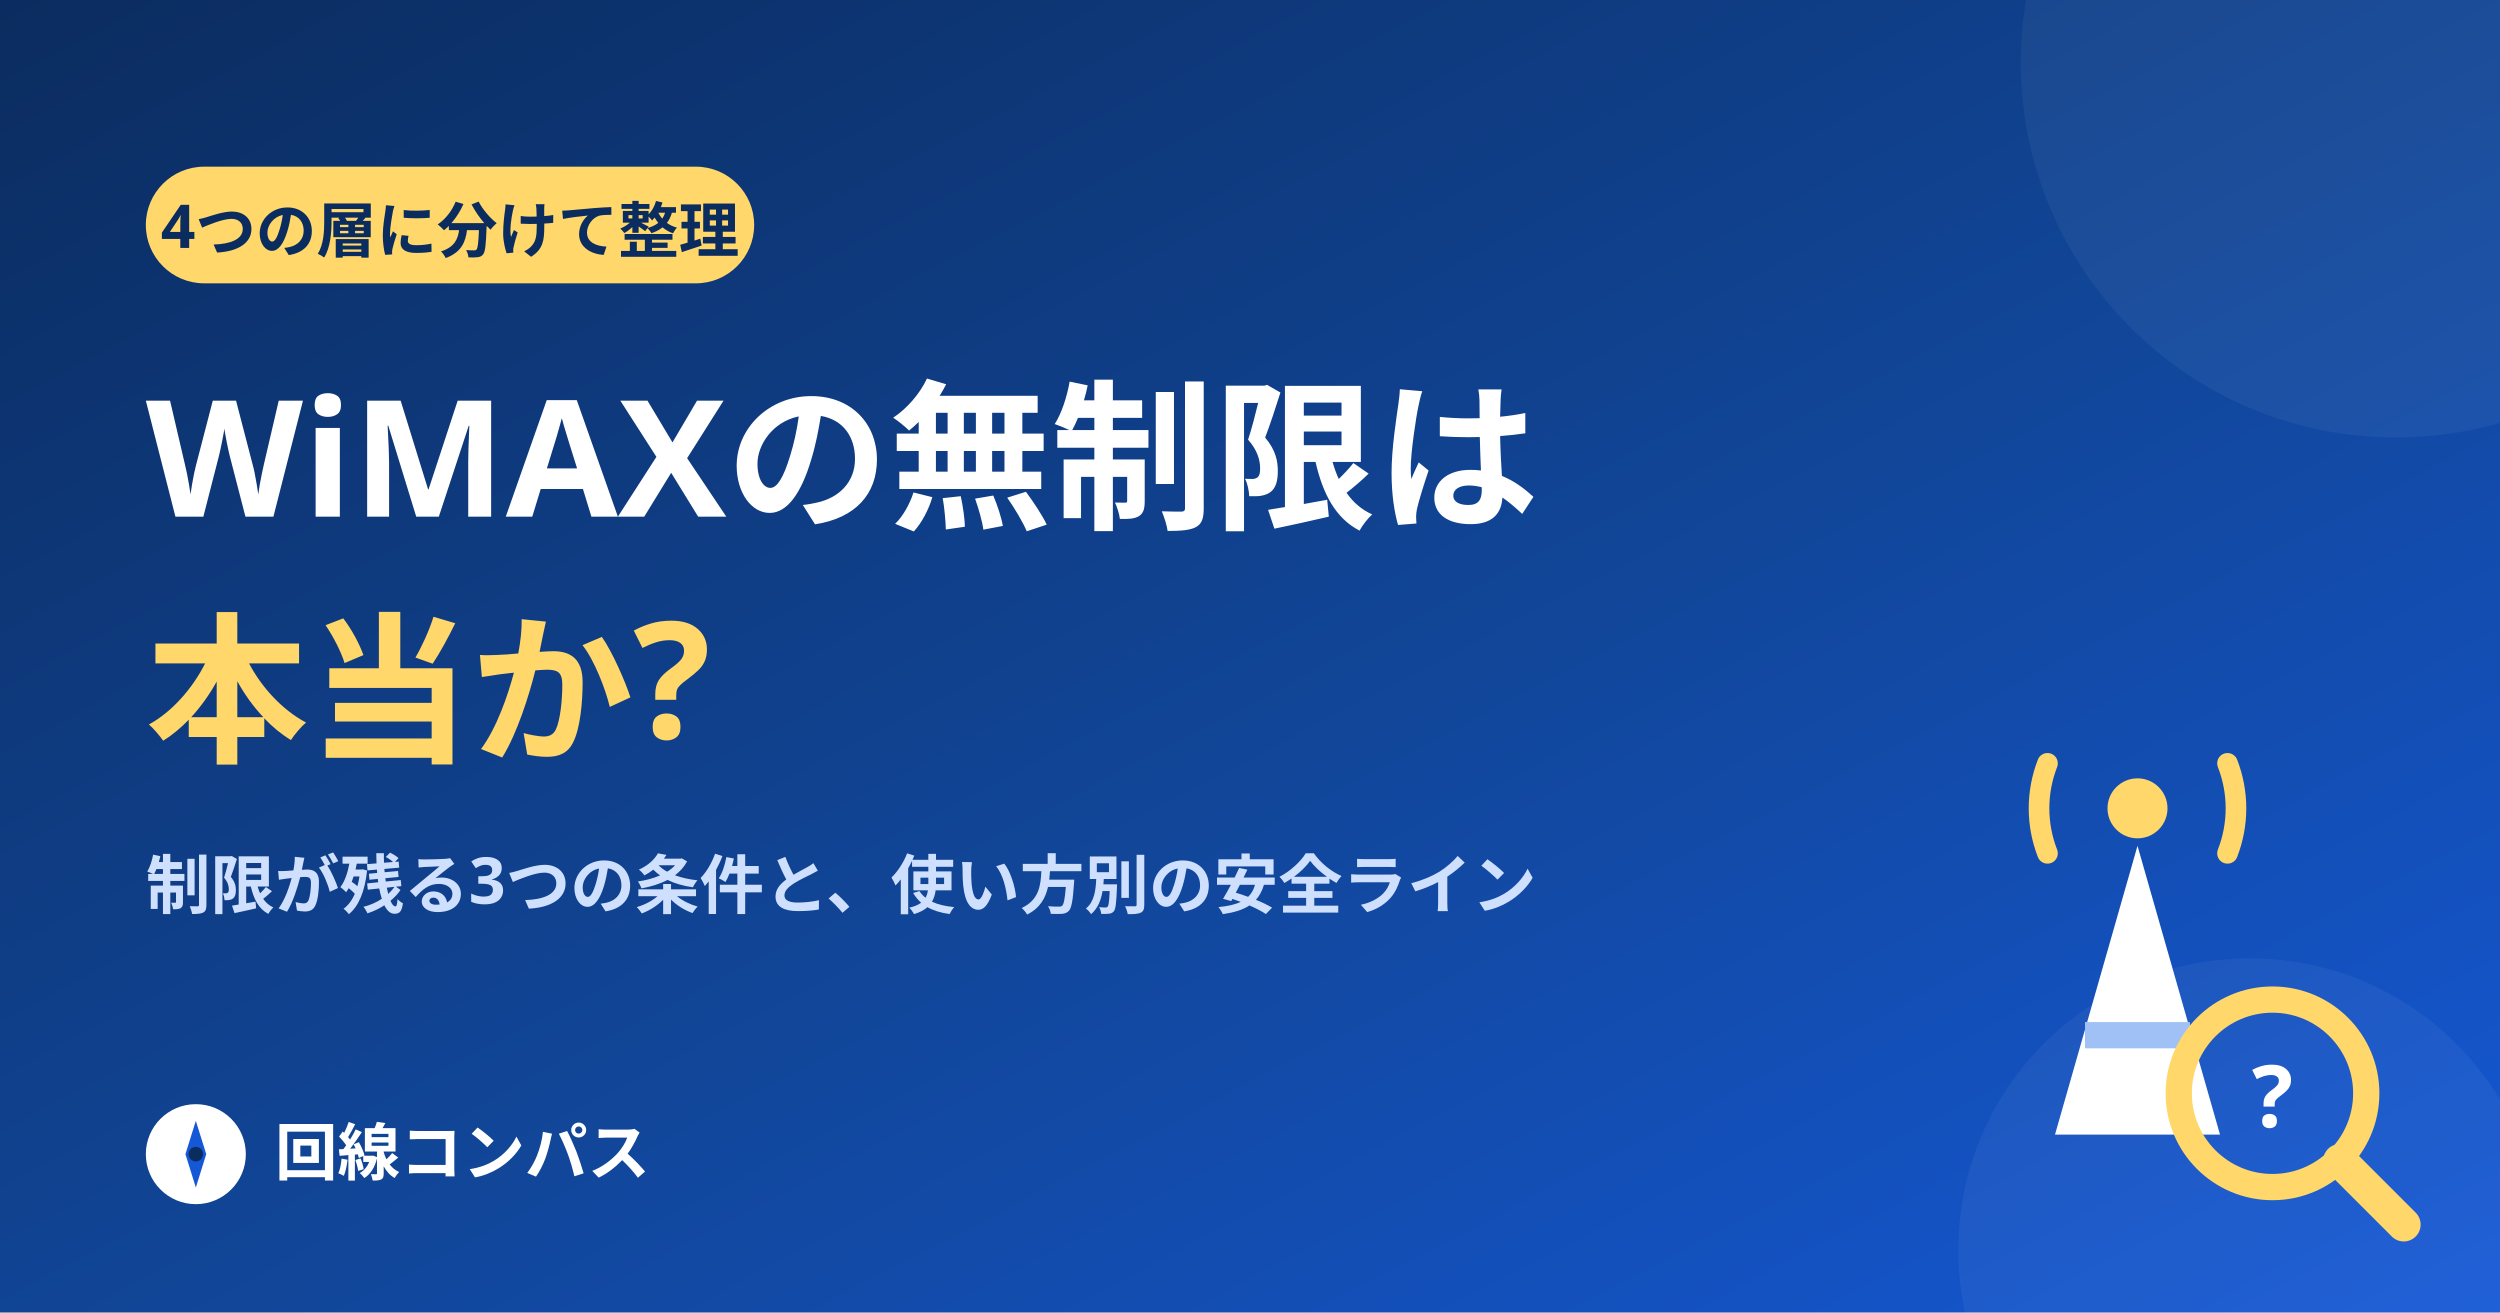
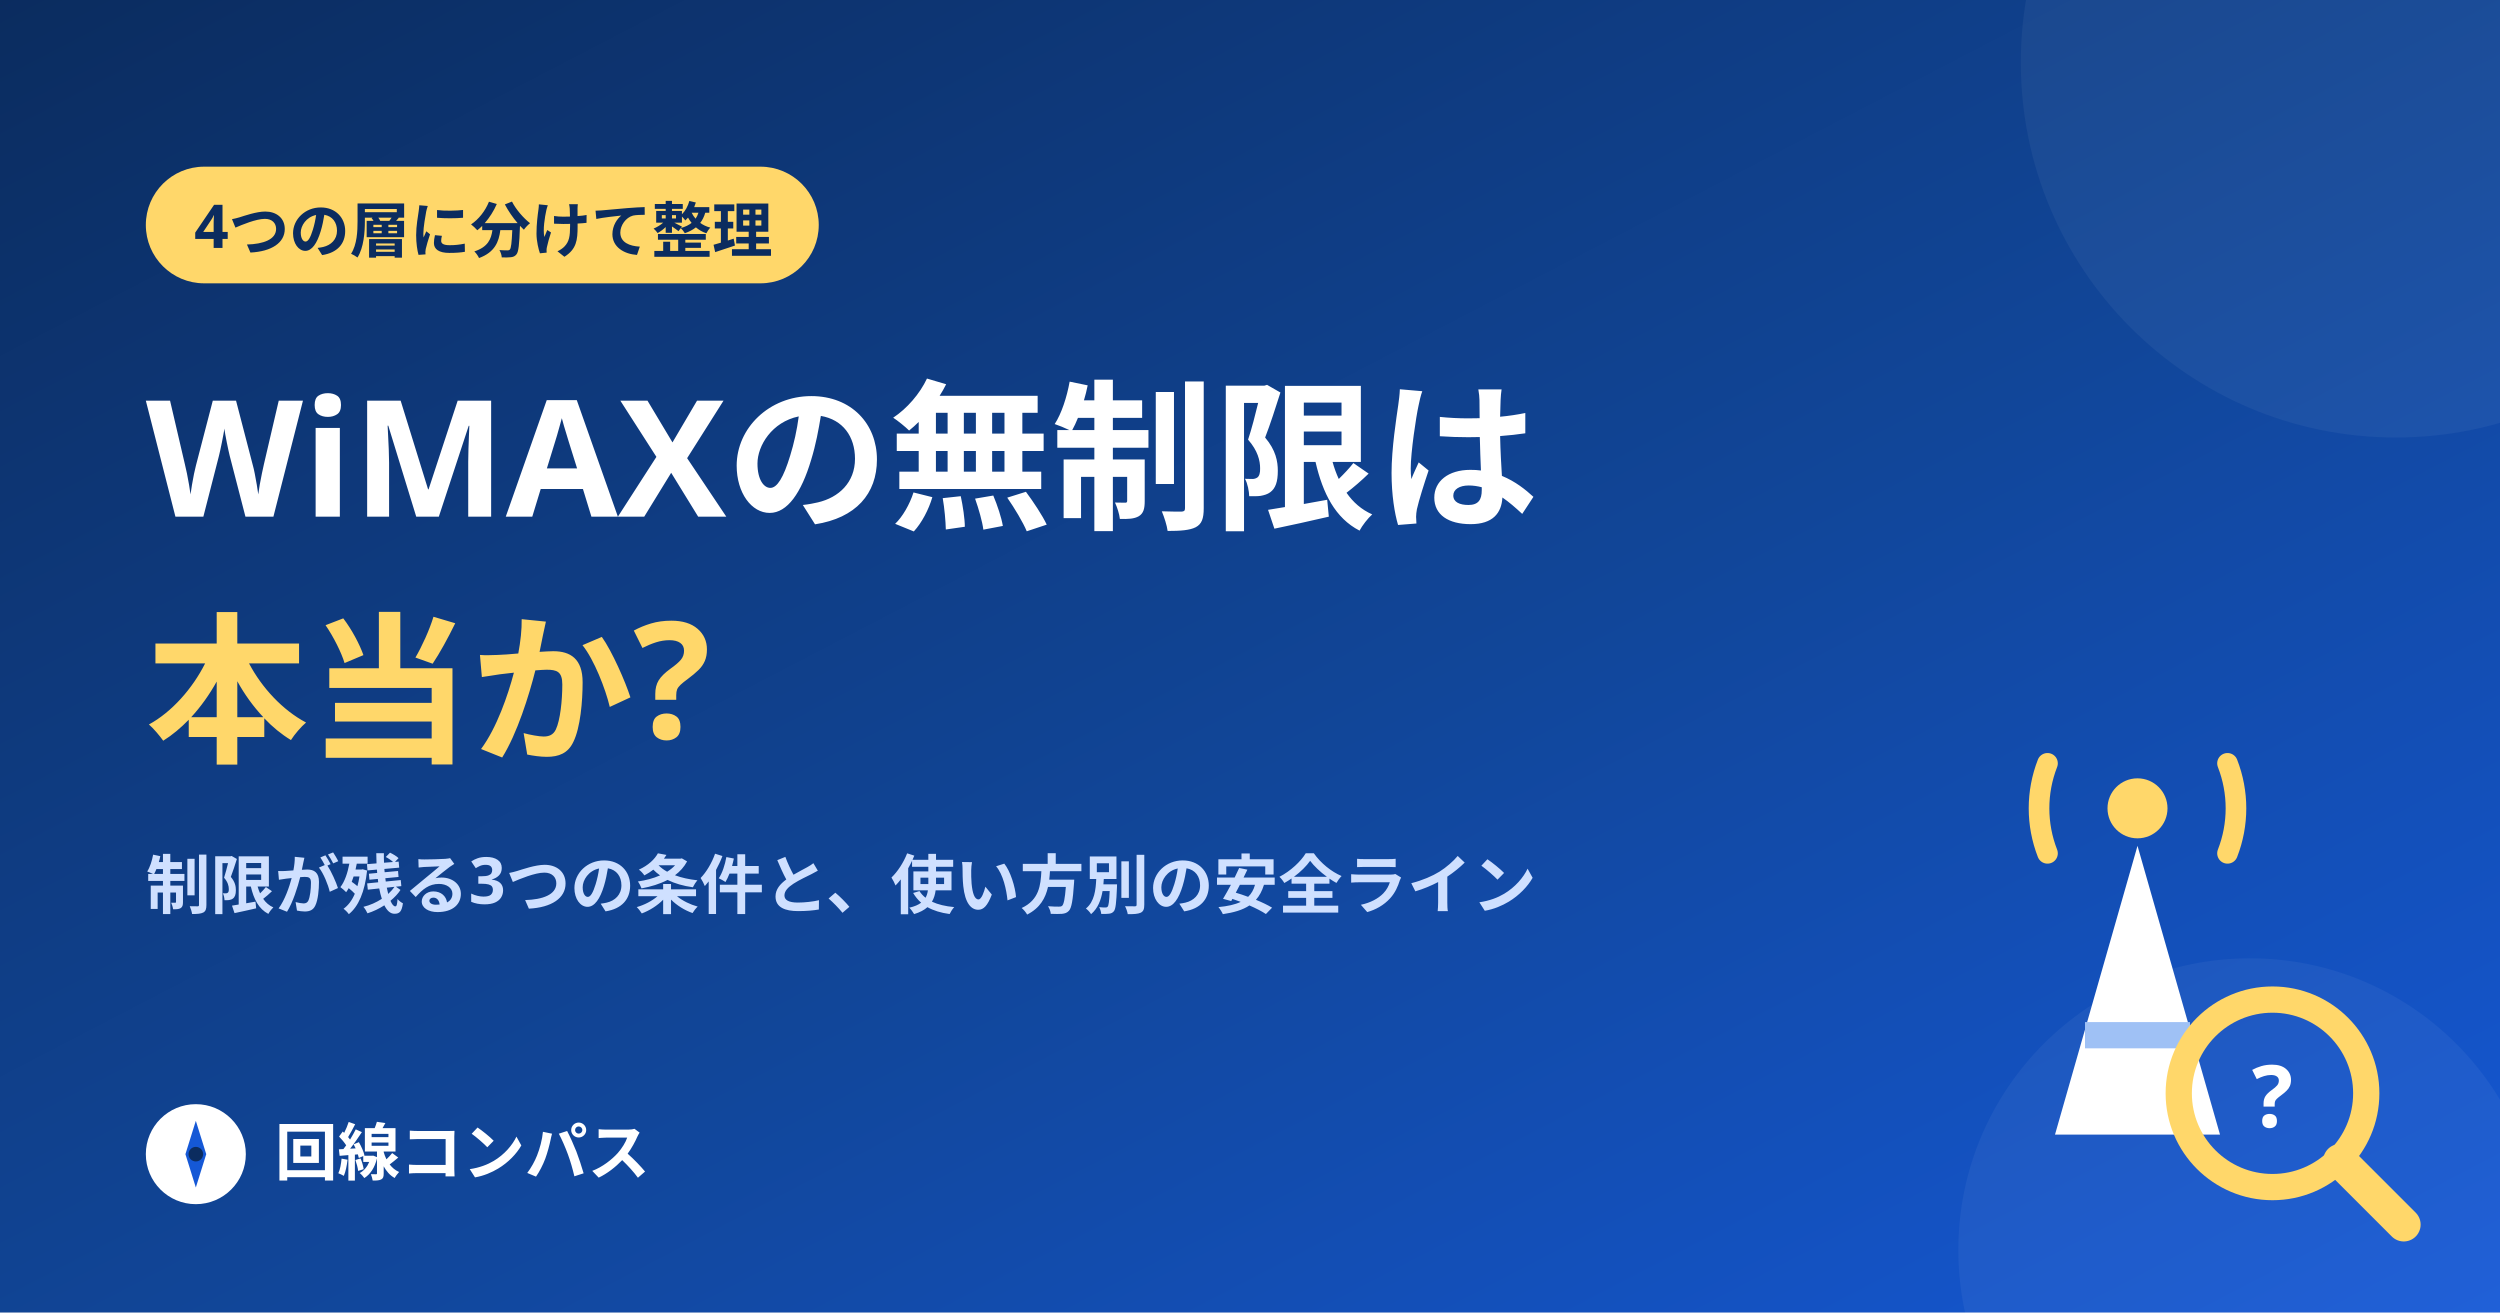
<svg xmlns="http://www.w3.org/2000/svg" viewBox="0 0 1200 630" role="img" aria-label="WiMAXの無制限に制限がかかる3つの条件" font-family="'Noto Sans JP','Hiragino Sans','Yu Gothic',Meiryo,sans-serif">
  <defs>
    <linearGradient id="bg" x1="0" y1="0" x2="1" y2="1">
      <stop offset="0" stop-color="#0b2c5f" />
      <stop offset=".55" stop-color="#114699" />
      <stop offset="1" stop-color="#1558d6" />
    </linearGradient>
  </defs>
  <rect width="1200" height="630" fill="url(#bg)" />
  <circle cx="1150" cy="30" r="180" fill="#ffffff" opacity=".05" />
  <circle cx="1080" cy="600" r="140" fill="#ffffff" opacity=".05" />
  <g transform="translate(900, 325) scale(0.9)">
    <path d="M140 90 L96 244 H184 Z" fill="#ffffff" />
    <rect x="112" y="184" width="56" height="14" fill="#9fc1f5" />
    <circle cx="140" cy="70" r="16" fill="#ffd76a" />
    <path d="M92 46 A66 66 0 0 0 92 94" fill="none" stroke="#ffd76a" stroke-width="11" stroke-linecap="round" />
    <path d="M188 46 A66 66 0 0 1 188 94" fill="none" stroke="#ffd76a" stroke-width="11" stroke-linecap="round" />
    <circle cx="212" cy="222" r="50" fill="none" stroke="#ffd76a" stroke-width="14" />
    <path d="M248 258 L282 292" stroke="#ffd76a" stroke-width="18" stroke-linecap="round" />
    <text x="212" y="240" text-anchor="middle" font-size="46" font-weight="800" fill="#ffffff">?</text>
  </g>
-   <rect x="70" y="80" width="292" height="56" rx="28" fill="#ffd76a" />
-   <text x="216" y="119" text-anchor="middle" font-size="29" font-weight="800" fill="#0b2c5f">4つの層に分けて整理</text>
+   <rect x="70" y="80" width="323" height="56" rx="28" fill="#ffd76a" />
+   <text x="232" y="119" text-anchor="middle" font-size="29" font-weight="800" fill="#0b2c5f">4つの層に分けて整理</text>
  <text x="70" y="248" font-size="78" font-weight="800" fill="#ffffff">WiMAXの無制限は</text>
  <text x="70" y="360" font-size="78" font-weight="800" fill="#ffd76a">本当か?</text>
  <text x="70" y="436" font-size="31" font-weight="600" fill="#cfe0ff">制限が残る3つの条件と、使い方別の安全ライン</text>
  <g transform="translate(70,530)">
    <circle cx="24" cy="24" r="24" fill="#ffffff" />
    <polygon points="24,8 29,24 24,40 19,24" fill="#1558d6" />
    <circle cx="24" cy="24" r="3.5" fill="#0b2c5f" />
    <text x="62" y="34" font-size="30" font-weight="800" fill="#ffffff">回線コンパス</text>
  </g>
</svg>
